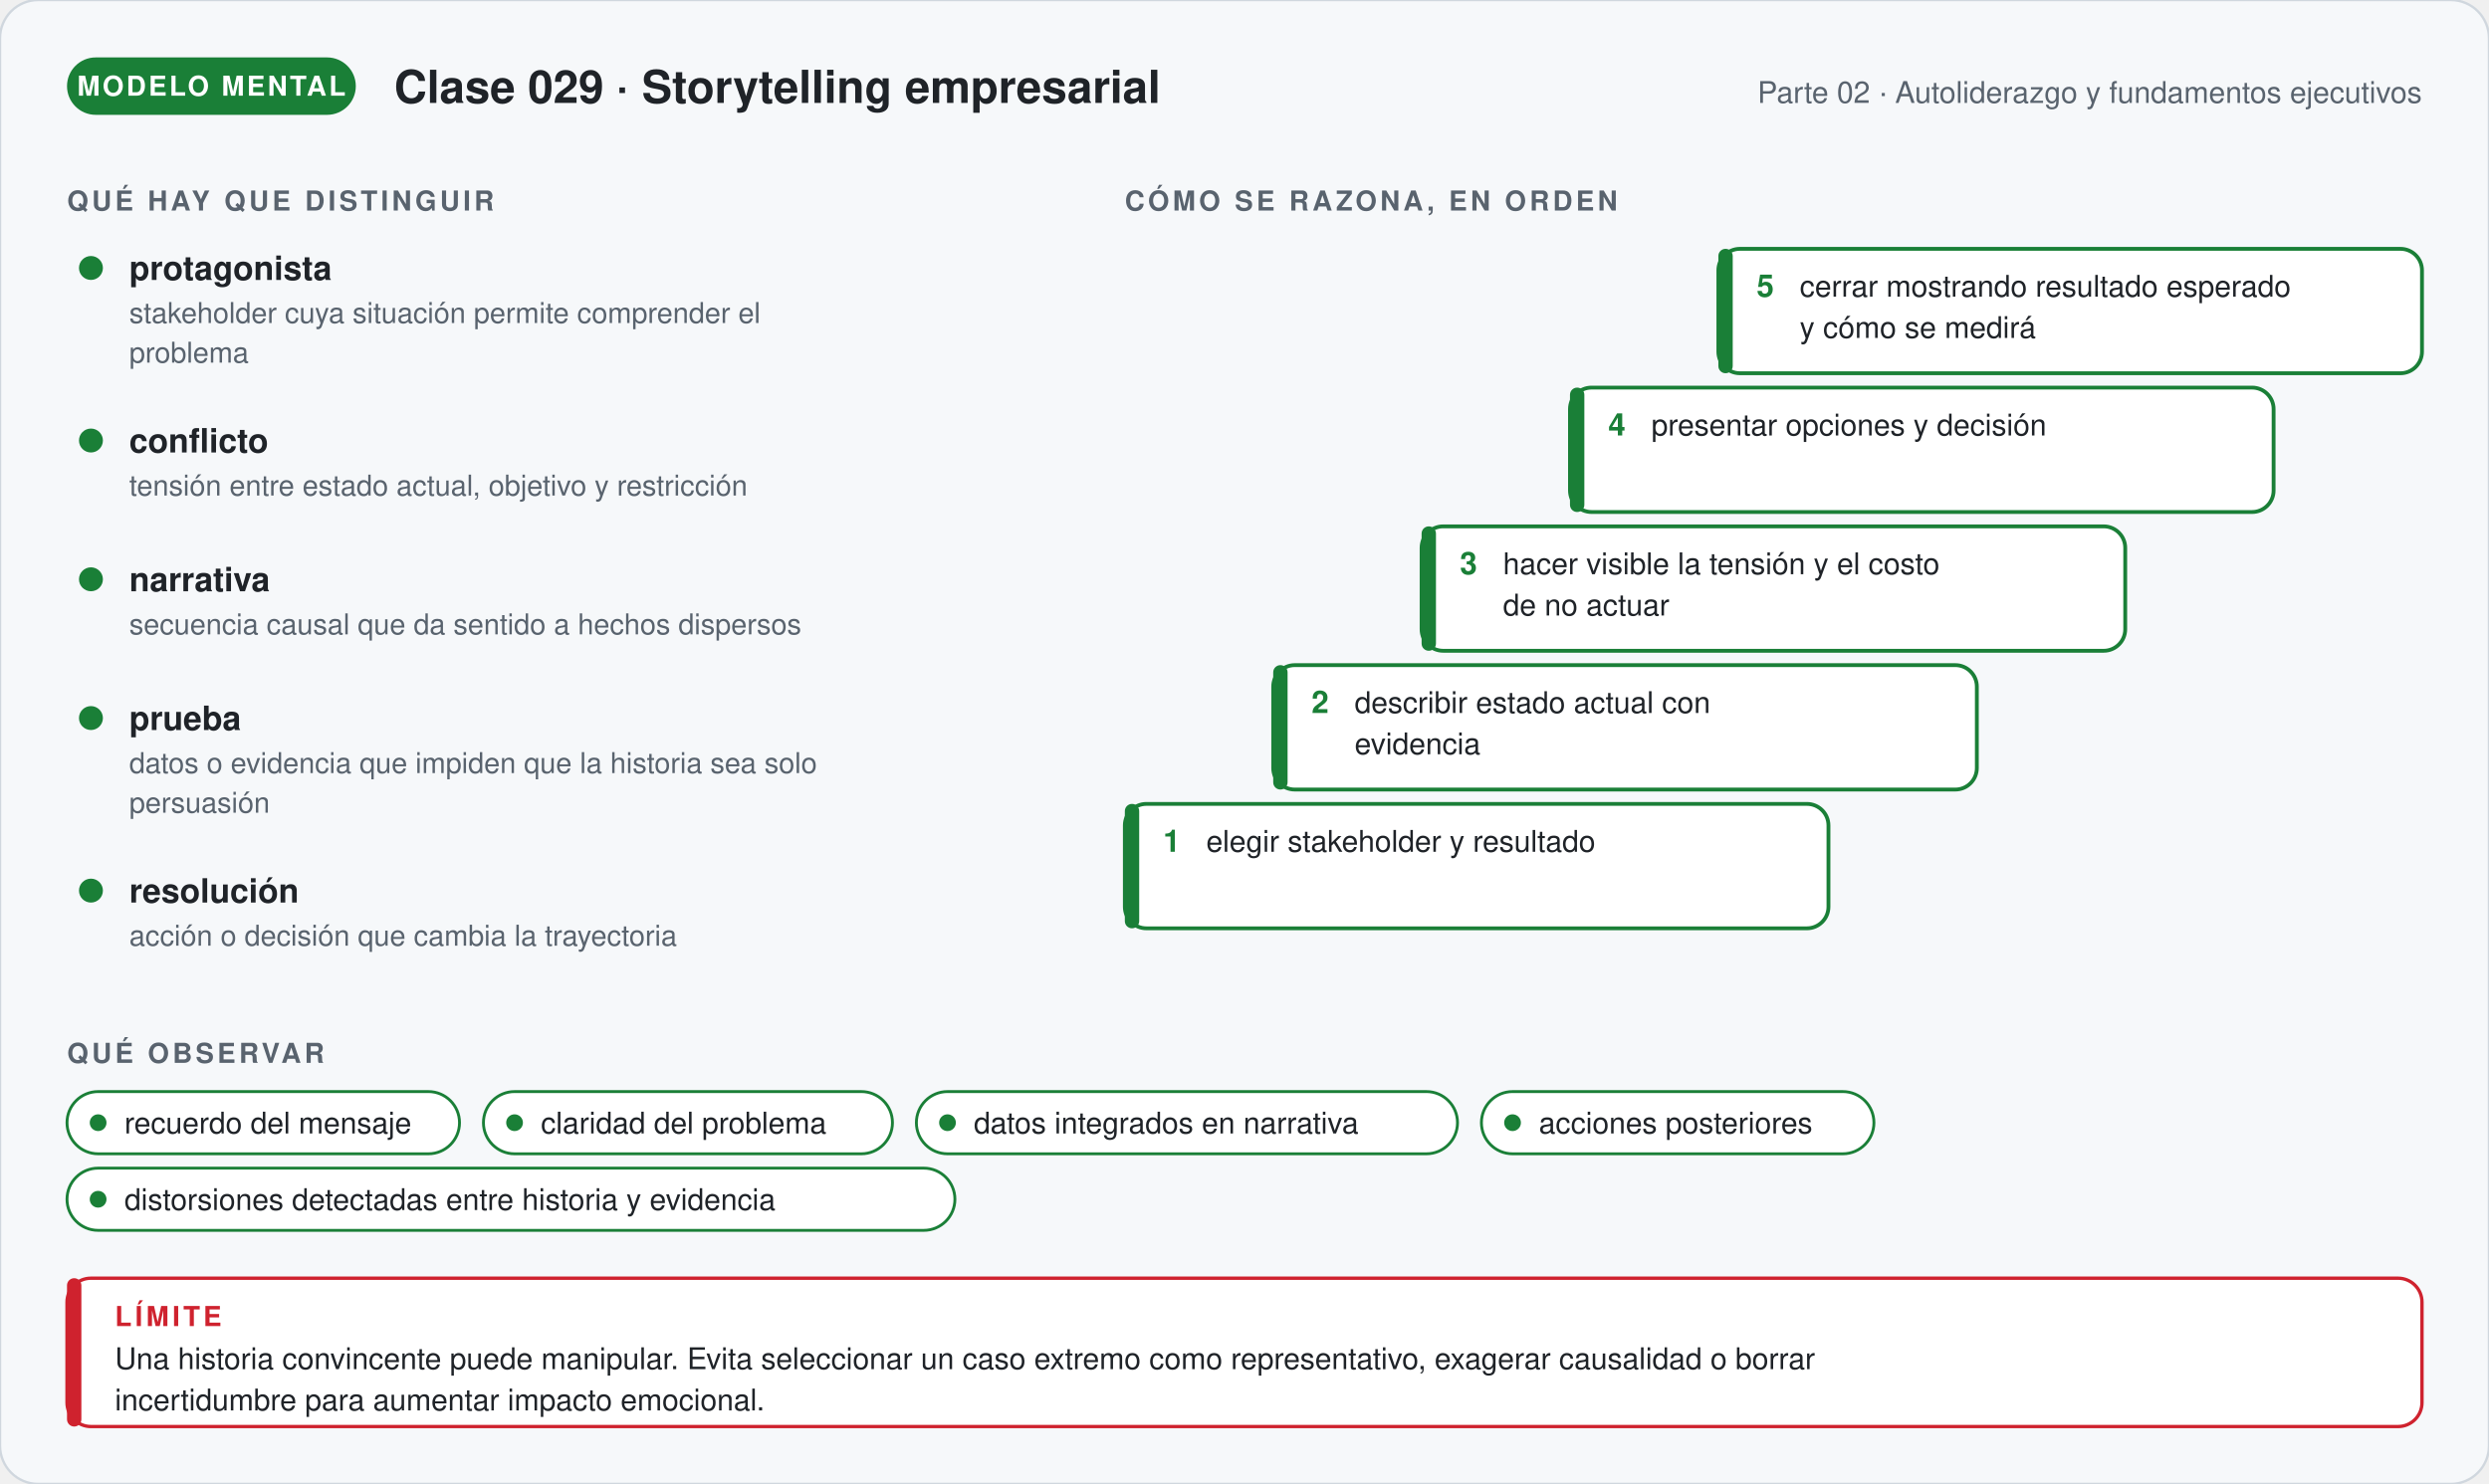
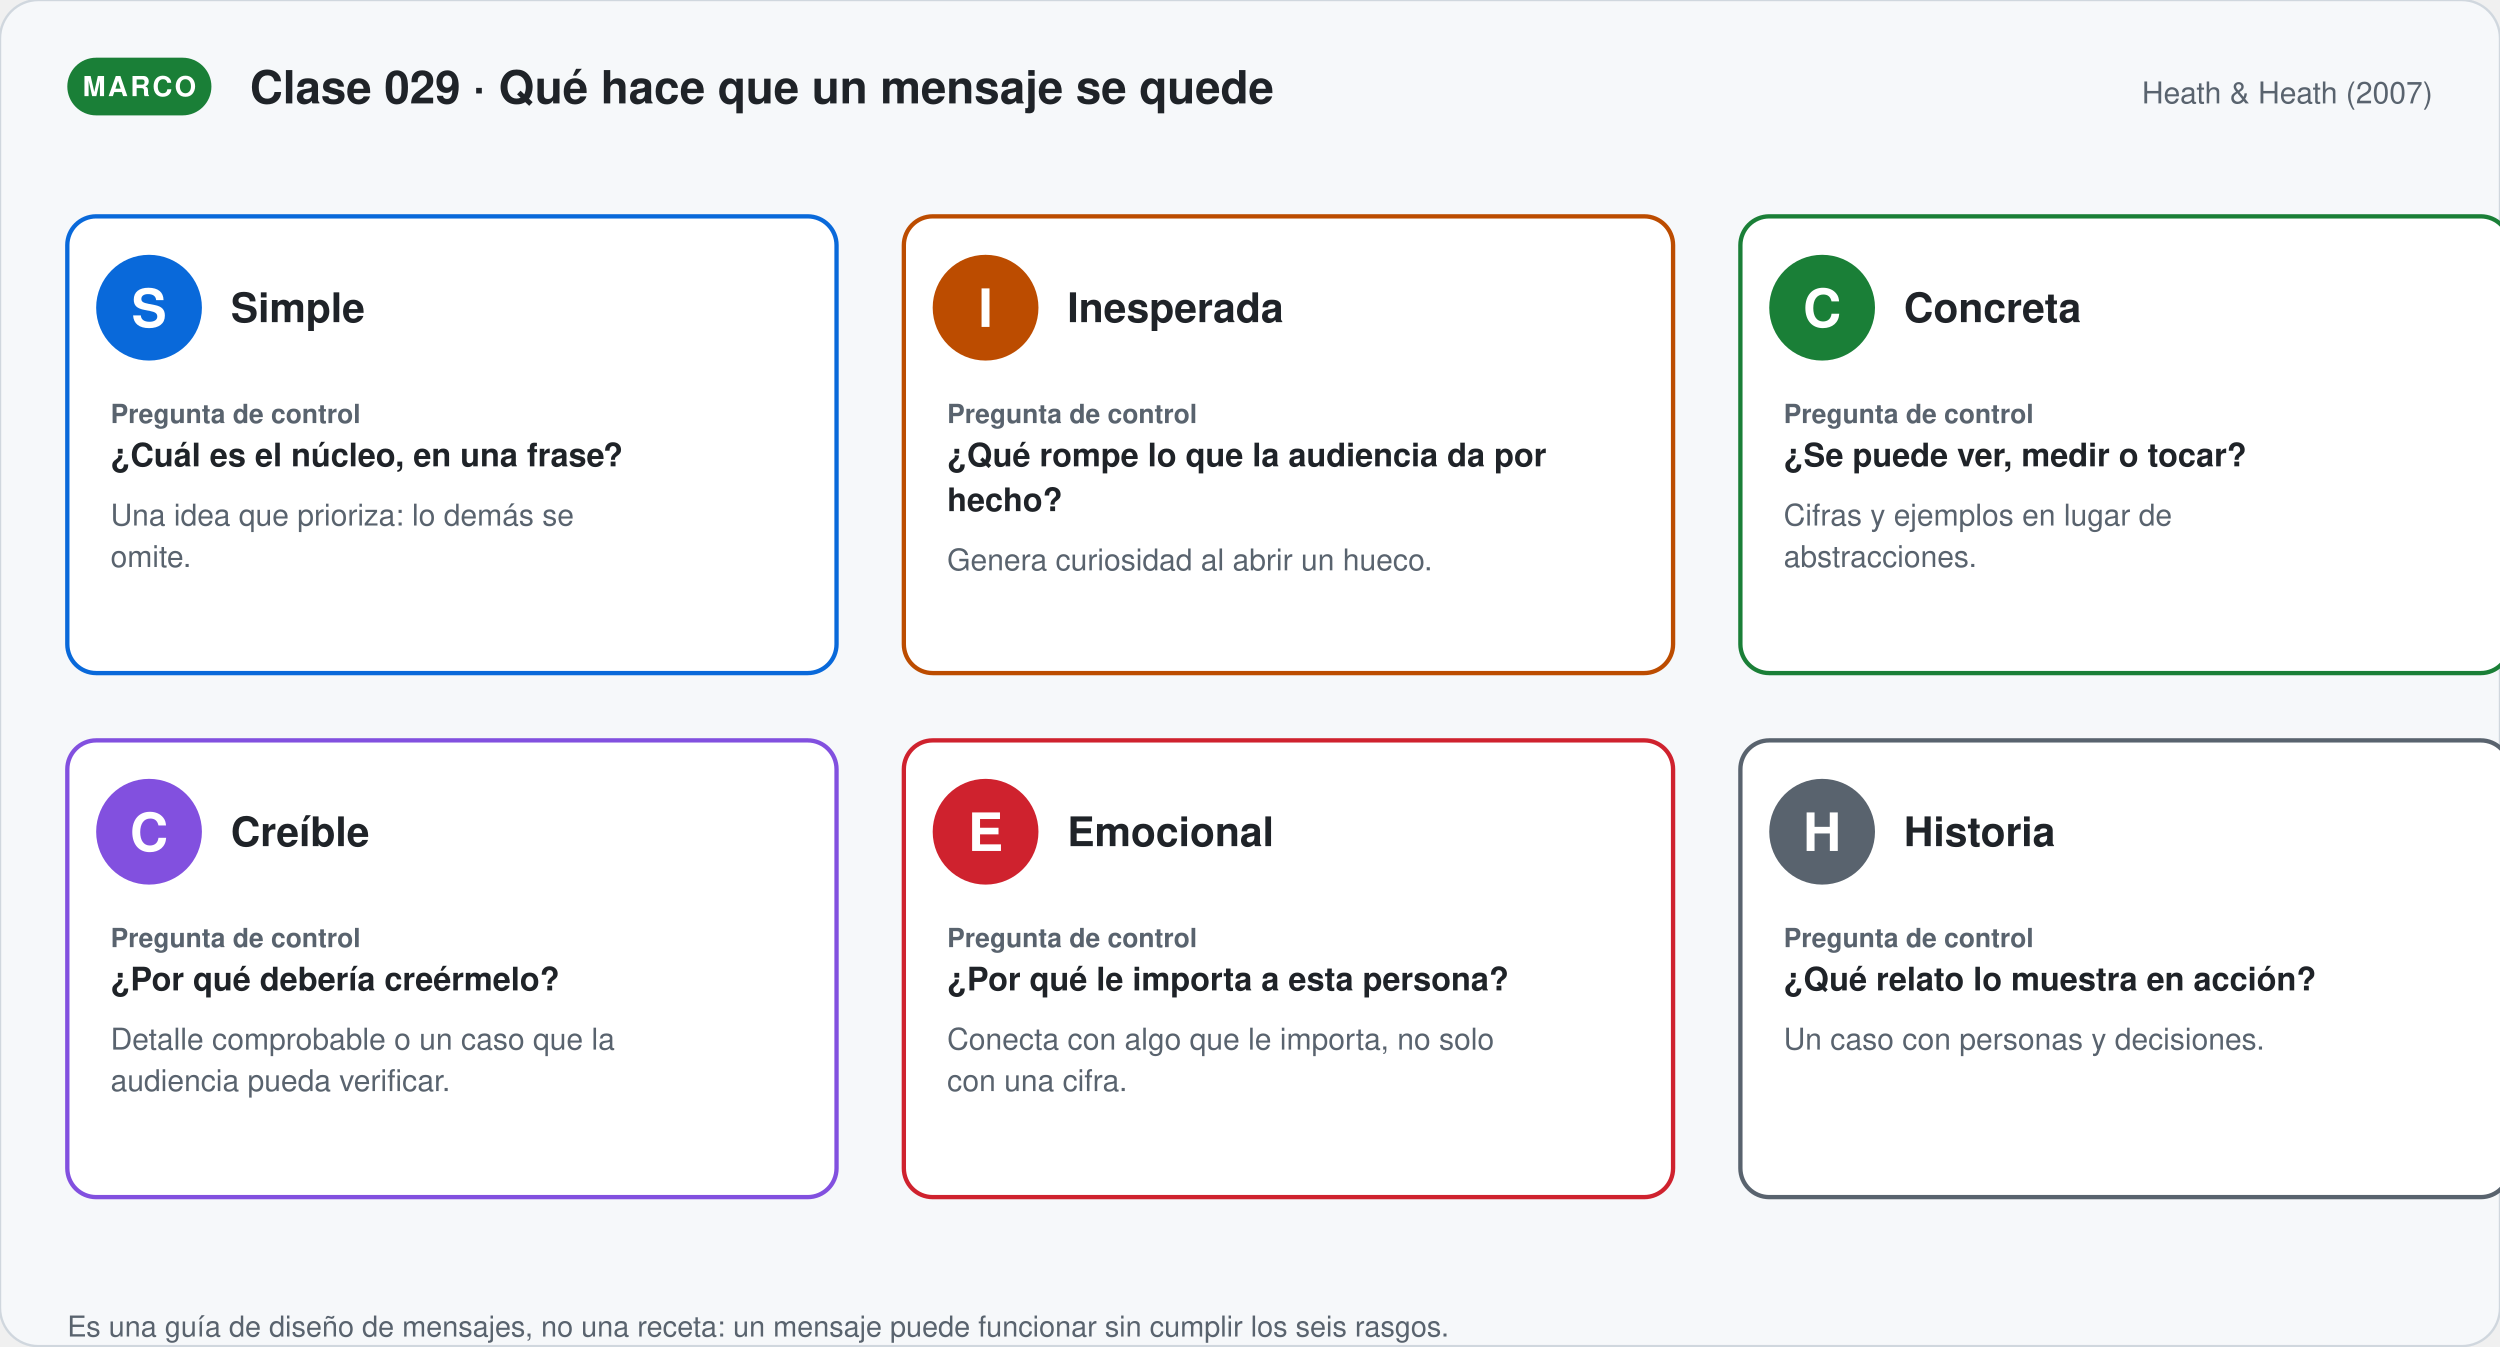
- <svg xmlns="http://www.w3.org/2000/svg" viewBox="0 0 1040 620.24" width="1040" role="img" aria-labelledby="t-g29 d-g29" font-family="'Segoe UI', 'Helvetica Neue', Helvetica, Arial, sans-serif">
+ <svg xmlns="http://www.w3.org/2000/svg" viewBox="0 0 1040 560" width="1040" role="img" aria-labelledby="t-029 d-029" font-family="'Segoe UI', 'Helvetica Neue', Helvetica, Arial, sans-serif">
  <defs>
-     <marker id="p-g29" viewBox="0 0 10 10" refX="8" refY="5" markerWidth="7" markerHeight="7" orient="auto">
+     <marker id="p-029" viewBox="0 0 10 10" refX="8" refY="5" markerWidth="7" markerHeight="7" orient="auto">
      <path d="M1,1 L9,5 L1,9 Z" fill="#59636e" />
    </marker>
  </defs>
-   <rect width="1040" height="620.24" rx="16" fill="#f6f8fa" stroke="#d0d7de" />
-   <rect x="28" y="24" width="120.67" height="24" rx="12" fill="#1a7f37" />
-   <text x="88.335" y="40" font-size="11.5" font-weight="700" fill="#ffffff" text-anchor="middle" letter-spacing="1">MODELO MENTAL</text>
-   <text x="164.67" y="43" font-size="19" font-weight="700" fill="#1f2328" text-anchor="start">Clase 029 · Storytelling empresarial</text>
-   <text x="1012" y="43" font-size="12.5" font-weight="400" fill="#59636e" text-anchor="end">Parte 02 · Autoliderazgo y fundamentos ejecutivos</text>
-   <text x="28" y="88" font-size="11.5" font-weight="700" fill="#59636e" text-anchor="start" letter-spacing="1.4">QUÉ HAY QUE DISTINGUIR</text>
-   <circle cx="38" cy="112" r="5" fill="#1a7f37" />
-   <text x="54" y="117" font-size="14" font-weight="700" fill="#1f2328" text-anchor="start">protagonista</text>
-   <text x="54" y="135" font-size="12" font-weight="400" fill="#59636e" text-anchor="start">stakeholder cuya situación permite comprender el</text>
-   <text x="54" y="151.56" font-size="12" font-weight="400" fill="#59636e" text-anchor="start">problema</text>
-   <circle cx="38" cy="184.12" r="5" fill="#1a7f37" />
-   <text x="54" y="189.12" font-size="14" font-weight="700" fill="#1f2328" text-anchor="start">conflicto</text>
-   <text x="54" y="207.12" font-size="12" font-weight="400" fill="#59636e" text-anchor="start">tensión entre estado actual, objetivo y restricción</text>
-   <circle cx="38" cy="242.12" r="5" fill="#1a7f37" />
-   <text x="54" y="247.12" font-size="14" font-weight="700" fill="#1f2328" text-anchor="start">narrativa</text>
-   <text x="54" y="265.12" font-size="12" font-weight="400" fill="#59636e" text-anchor="start">secuencia causal que da sentido a hechos dispersos</text>
-   <circle cx="38" cy="300.12" r="5" fill="#1a7f37" />
-   <text x="54" y="305.12" font-size="14" font-weight="700" fill="#1f2328" text-anchor="start">prueba</text>
-   <text x="54" y="323.12" font-size="12" font-weight="400" fill="#59636e" text-anchor="start">datos o evidencia que impiden que la historia sea solo</text>
-   <text x="54" y="339.68" font-size="12" font-weight="400" fill="#59636e" text-anchor="start">persuasión</text>
-   <circle cx="38" cy="372.24" r="5" fill="#1a7f37" />
-   <text x="54" y="377.24" font-size="14" font-weight="700" fill="#1f2328" text-anchor="start">resolución</text>
-   <text x="54" y="395.24" font-size="12" font-weight="400" fill="#59636e" text-anchor="start">acción o decisión que cambia la trayectoria</text>
-   <text x="470" y="88" font-size="11.5" font-weight="700" fill="#59636e" text-anchor="start" letter-spacing="1.4">CÓMO SE RAZONA, EN ORDEN</text>
-   <rect x="470" y="336" width="294" height="52" rx="9" fill="#ffffff" stroke="#1a7f37" stroke-width="1.6" />
-   <rect x="470" y="336" width="6" height="52" rx="3" fill="#1a7f37" />
-   <text x="486" y="356" font-size="13" font-weight="800" fill="#1a7f37" text-anchor="start">1</text>
-   <text x="504" y="356" font-size="12.5" font-weight="400" fill="#1f2328" text-anchor="start">elegir stakeholder y resultado</text>
-   <rect x="532" y="278" width="294" height="52" rx="9" fill="#ffffff" stroke="#1a7f37" stroke-width="1.6" />
-   <rect x="532" y="278" width="6" height="52" rx="3" fill="#1a7f37" />
-   <text x="548" y="298" font-size="13" font-weight="800" fill="#1a7f37" text-anchor="start">2</text>
-   <text x="566" y="298" font-size="12.5" font-weight="400" fill="#1f2328" text-anchor="start">describir estado actual con</text>
-   <text x="566" y="315.25" font-size="12.5" font-weight="400" fill="#1f2328" text-anchor="start">evidencia</text>
-   <rect x="594" y="220" width="294" height="52" rx="9" fill="#ffffff" stroke="#1a7f37" stroke-width="1.6" />
-   <rect x="594" y="220" width="6" height="52" rx="3" fill="#1a7f37" />
-   <text x="610" y="240" font-size="13" font-weight="800" fill="#1a7f37" text-anchor="start">3</text>
-   <text x="628" y="240" font-size="12.5" font-weight="400" fill="#1f2328" text-anchor="start">hacer visible la tensión y el costo</text>
-   <text x="628" y="257.25" font-size="12.5" font-weight="400" fill="#1f2328" text-anchor="start">de no actuar</text>
-   <rect x="656" y="162" width="294" height="52" rx="9" fill="#ffffff" stroke="#1a7f37" stroke-width="1.6" />
-   <rect x="656" y="162" width="6" height="52" rx="3" fill="#1a7f37" />
-   <text x="672" y="182" font-size="13" font-weight="800" fill="#1a7f37" text-anchor="start">4</text>
-   <text x="690" y="182" font-size="12.5" font-weight="400" fill="#1f2328" text-anchor="start">presentar opciones y decisión</text>
-   <rect x="718" y="104" width="294" height="52" rx="9" fill="#ffffff" stroke="#1a7f37" stroke-width="1.6" />
-   <rect x="718" y="104" width="6" height="52" rx="3" fill="#1a7f37" />
-   <text x="734" y="124" font-size="13" font-weight="800" fill="#1a7f37" text-anchor="start">5</text>
-   <text x="752" y="124" font-size="12.5" font-weight="400" fill="#1f2328" text-anchor="start">cerrar mostrando resultado esperado</text>
-   <text x="752" y="141.25" font-size="12.5" font-weight="400" fill="#1f2328" text-anchor="start">y cómo se medirá</text>
-   <text x="28" y="444.24" font-size="11.5" font-weight="700" fill="#59636e" text-anchor="start" letter-spacing="1.4">QUÉ OBSERVAR</text>
-   <rect x="28" y="456.24" width="164" height="26" rx="13" fill="#ffffff" stroke="#1a7f37" stroke-width="1.2" />
-   <circle cx="41" cy="469.24" r="3.5" fill="#1a7f37" />
-   <text x="52" y="473.74" font-size="12.5" font-weight="400" fill="#1f2328" text-anchor="start">recuerdo del mensaje</text>
-   <rect x="202" y="456.24" width="170.9" height="26" rx="13" fill="#ffffff" stroke="#1a7f37" stroke-width="1.2" />
-   <circle cx="215" cy="469.24" r="3.5" fill="#1a7f37" />
-   <text x="226" y="473.74" font-size="12.5" font-weight="400" fill="#1f2328" text-anchor="start">claridad del problema</text>
-   <rect x="382.9" y="456.24" width="226.1" height="26" rx="13" fill="#ffffff" stroke="#1a7f37" stroke-width="1.2" />
-   <circle cx="395.9" cy="469.24" r="3.5" fill="#1a7f37" />
-   <text x="406.9" y="473.74" font-size="12.5" font-weight="400" fill="#1f2328" text-anchor="start">datos integrados en narrativa</text>
-   <rect x="619" y="456.24" width="164" height="26" rx="13" fill="#ffffff" stroke="#1a7f37" stroke-width="1.2" />
-   <circle cx="632" cy="469.24" r="3.5" fill="#1a7f37" />
-   <text x="643" y="473.74" font-size="12.5" font-weight="400" fill="#1f2328" text-anchor="start">acciones posteriores</text>
-   <rect x="28" y="488.24" width="371" height="26" rx="13" fill="#ffffff" stroke="#1a7f37" stroke-width="1.2" />
-   <circle cx="41" cy="501.24" r="3.5" fill="#1a7f37" />
-   <text x="52" y="505.74" font-size="12.5" font-weight="400" fill="#1f2328" text-anchor="start">distorsiones detectadas entre historia y evidencia</text>
-   <rect x="28" y="534.24" width="984" height="62" rx="10" fill="#ffffff" stroke="#cf222e" stroke-width="1.4" />
-   <rect x="28" y="534.24" width="6" height="62" rx="3" fill="#cf222e" />
-   <text x="48" y="554.24" font-size="11.5" font-weight="700" fill="#cf222e" text-anchor="start" letter-spacing="1.4">LÍMITE</text>
-   <text x="48" y="572.24" font-size="12.5" font-weight="400" fill="#1f2328" text-anchor="start">Una historia convincente puede manipular. Evita seleccionar un caso extremo como representativo, exagerar causalidad o borrar</text>
-   <text x="48" y="589.49" font-size="12.5" font-weight="400" fill="#1f2328" text-anchor="start">incertidumbre para aumentar impacto emocional.</text>
+   <rect width="1040" height="560" rx="16" fill="#f6f8fa" stroke="#d0d7de" />
+   <rect x="28" y="24" width="59.95" height="24" rx="12" fill="#1a7f37" />
+   <text x="57.975" y="40" font-size="11.5" font-weight="700" fill="#ffffff" text-anchor="middle" letter-spacing="1">MARCO</text>
+   <text x="103.95" y="43" font-size="19" font-weight="700" fill="#1f2328" text-anchor="start">Clase 029 · Qué hace que un mensaje se quede</text>
+   <text x="1012" y="43" font-size="12.5" font-weight="400" fill="#59636e" text-anchor="end">Heath &amp; Heath (2007)</text>
+   <rect x="28" y="90" width="320" height="190" rx="12" fill="#ffffff" stroke="#0969da" stroke-width="1.8" />
+   <circle cx="62" cy="128" r="22" fill="#0969da" />
+   <text x="62" y="136" font-size="22" font-weight="800" fill="#ffffff" text-anchor="middle">S</text>
+   <text x="96" y="134" font-size="17" font-weight="700" fill="#1f2328" text-anchor="start">Simple</text>
+   <text x="46" y="176" font-size="11" font-weight="700" fill="#59636e" text-anchor="start">Pregunta de control</text>
+   <text x="46" y="194" font-size="13.5" font-weight="600" fill="#1f2328" text-anchor="start">¿Cuál es el núcleo, en una frase?</text>
+   <text x="46" y="218.63" font-size="12.5" font-weight="400" fill="#59636e" text-anchor="start">Una idea que prioriza: lo demás se</text>
+   <text x="46" y="235.88" font-size="12.5" font-weight="400" fill="#59636e" text-anchor="start">omite.</text>
+   <rect x="376" y="90" width="320" height="190" rx="12" fill="#ffffff" stroke="#bc4c00" stroke-width="1.8" />
+   <circle cx="410" cy="128" r="22" fill="#bc4c00" />
+   <text x="410" y="136" font-size="22" font-weight="800" fill="#ffffff" text-anchor="middle">I</text>
+   <text x="444" y="134" font-size="17" font-weight="700" fill="#1f2328" text-anchor="start">Inesperada</text>
+   <text x="394" y="176" font-size="11" font-weight="700" fill="#59636e" text-anchor="start">Pregunta de control</text>
+   <text x="394" y="194" font-size="13.5" font-weight="600" fill="#1f2328" text-anchor="start">¿Qué rompe lo que la audiencia da por</text>
+   <text x="394" y="212.63" font-size="13.5" font-weight="600" fill="#1f2328" text-anchor="start">hecho?</text>
+   <text x="394" y="237.26" font-size="12.5" font-weight="400" fill="#59636e" text-anchor="start">Genera curiosidad al abrir un hueco.</text>
+   <rect x="724" y="90" width="320" height="190" rx="12" fill="#ffffff" stroke="#1a7f37" stroke-width="1.8" />
+   <circle cx="758" cy="128" r="22" fill="#1a7f37" />
+   <text x="758" y="136" font-size="22" font-weight="800" fill="#ffffff" text-anchor="middle">C</text>
+   <text x="792" y="134" font-size="17" font-weight="700" fill="#1f2328" text-anchor="start">Concreta</text>
+   <text x="742" y="176" font-size="11" font-weight="700" fill="#59636e" text-anchor="start">Pregunta de control</text>
+   <text x="742" y="194" font-size="13.5" font-weight="600" fill="#1f2328" text-anchor="start">¿Se puede ver, medir o tocar?</text>
+   <text x="742" y="218.63" font-size="12.5" font-weight="400" fill="#59636e" text-anchor="start">Cifras y ejemplos en lugar de</text>
+   <text x="742" y="235.88" font-size="12.5" font-weight="400" fill="#59636e" text-anchor="start">abstracciones.</text>
+   <rect x="28" y="308" width="320" height="190" rx="12" fill="#ffffff" stroke="#8250df" stroke-width="1.8" />
+   <circle cx="62" cy="346" r="22" fill="#8250df" />
+   <text x="62" y="354" font-size="22" font-weight="800" fill="#ffffff" text-anchor="middle">C</text>
+   <text x="96" y="352" font-size="17" font-weight="700" fill="#1f2328" text-anchor="start">Creíble</text>
+   <text x="46" y="394" font-size="11" font-weight="700" fill="#59636e" text-anchor="start">Pregunta de control</text>
+   <text x="46" y="412" font-size="13.5" font-weight="600" fill="#1f2328" text-anchor="start">¿Por qué debería creérmelo?</text>
+   <text x="46" y="436.63" font-size="12.5" font-weight="400" fill="#59636e" text-anchor="start">Detalle comprobable o un caso que la</text>
+   <text x="46" y="453.88" font-size="12.5" font-weight="400" fill="#59636e" text-anchor="start">audiencia pueda verificar.</text>
+   <rect x="376" y="308" width="320" height="190" rx="12" fill="#ffffff" stroke="#cf222e" stroke-width="1.8" />
+   <circle cx="410" cy="346" r="22" fill="#cf222e" />
+   <text x="410" y="354" font-size="22" font-weight="800" fill="#ffffff" text-anchor="middle">E</text>
+   <text x="444" y="352" font-size="17" font-weight="700" fill="#1f2328" text-anchor="start">Emocional</text>
+   <text x="394" y="394" font-size="11" font-weight="700" fill="#59636e" text-anchor="start">Pregunta de control</text>
+   <text x="394" y="412" font-size="13.5" font-weight="600" fill="#1f2328" text-anchor="start">¿Por qué le importa a esta persona?</text>
+   <text x="394" y="436.63" font-size="12.5" font-weight="400" fill="#59636e" text-anchor="start">Conecta con algo que le importa, no solo</text>
+   <text x="394" y="453.88" font-size="12.5" font-weight="400" fill="#59636e" text-anchor="start">con una cifra.</text>
+   <rect x="724" y="308" width="320" height="190" rx="12" fill="#ffffff" stroke="#59636e" stroke-width="1.8" />
+   <circle cx="758" cy="346" r="22" fill="#59636e" />
+   <text x="758" y="354" font-size="22" font-weight="800" fill="#ffffff" text-anchor="middle">H</text>
+   <text x="792" y="352" font-size="17" font-weight="700" fill="#1f2328" text-anchor="start">Historia</text>
+   <text x="742" y="394" font-size="11" font-weight="700" fill="#59636e" text-anchor="start">Pregunta de control</text>
+   <text x="742" y="412" font-size="13.5" font-weight="600" fill="#1f2328" text-anchor="start">¿Qué relato lo muestra en acción?</text>
+   <text x="742" y="436.63" font-size="12.5" font-weight="400" fill="#59636e" text-anchor="start">Un caso con personas y decisiones.</text>
+   <text x="28" y="556" font-size="12" font-weight="400" fill="#59636e" text-anchor="start">Es una guía de diseño de mensajes, no una receta: un mensaje puede funcionar sin cumplir los seis rasgos.</text>
</svg>
